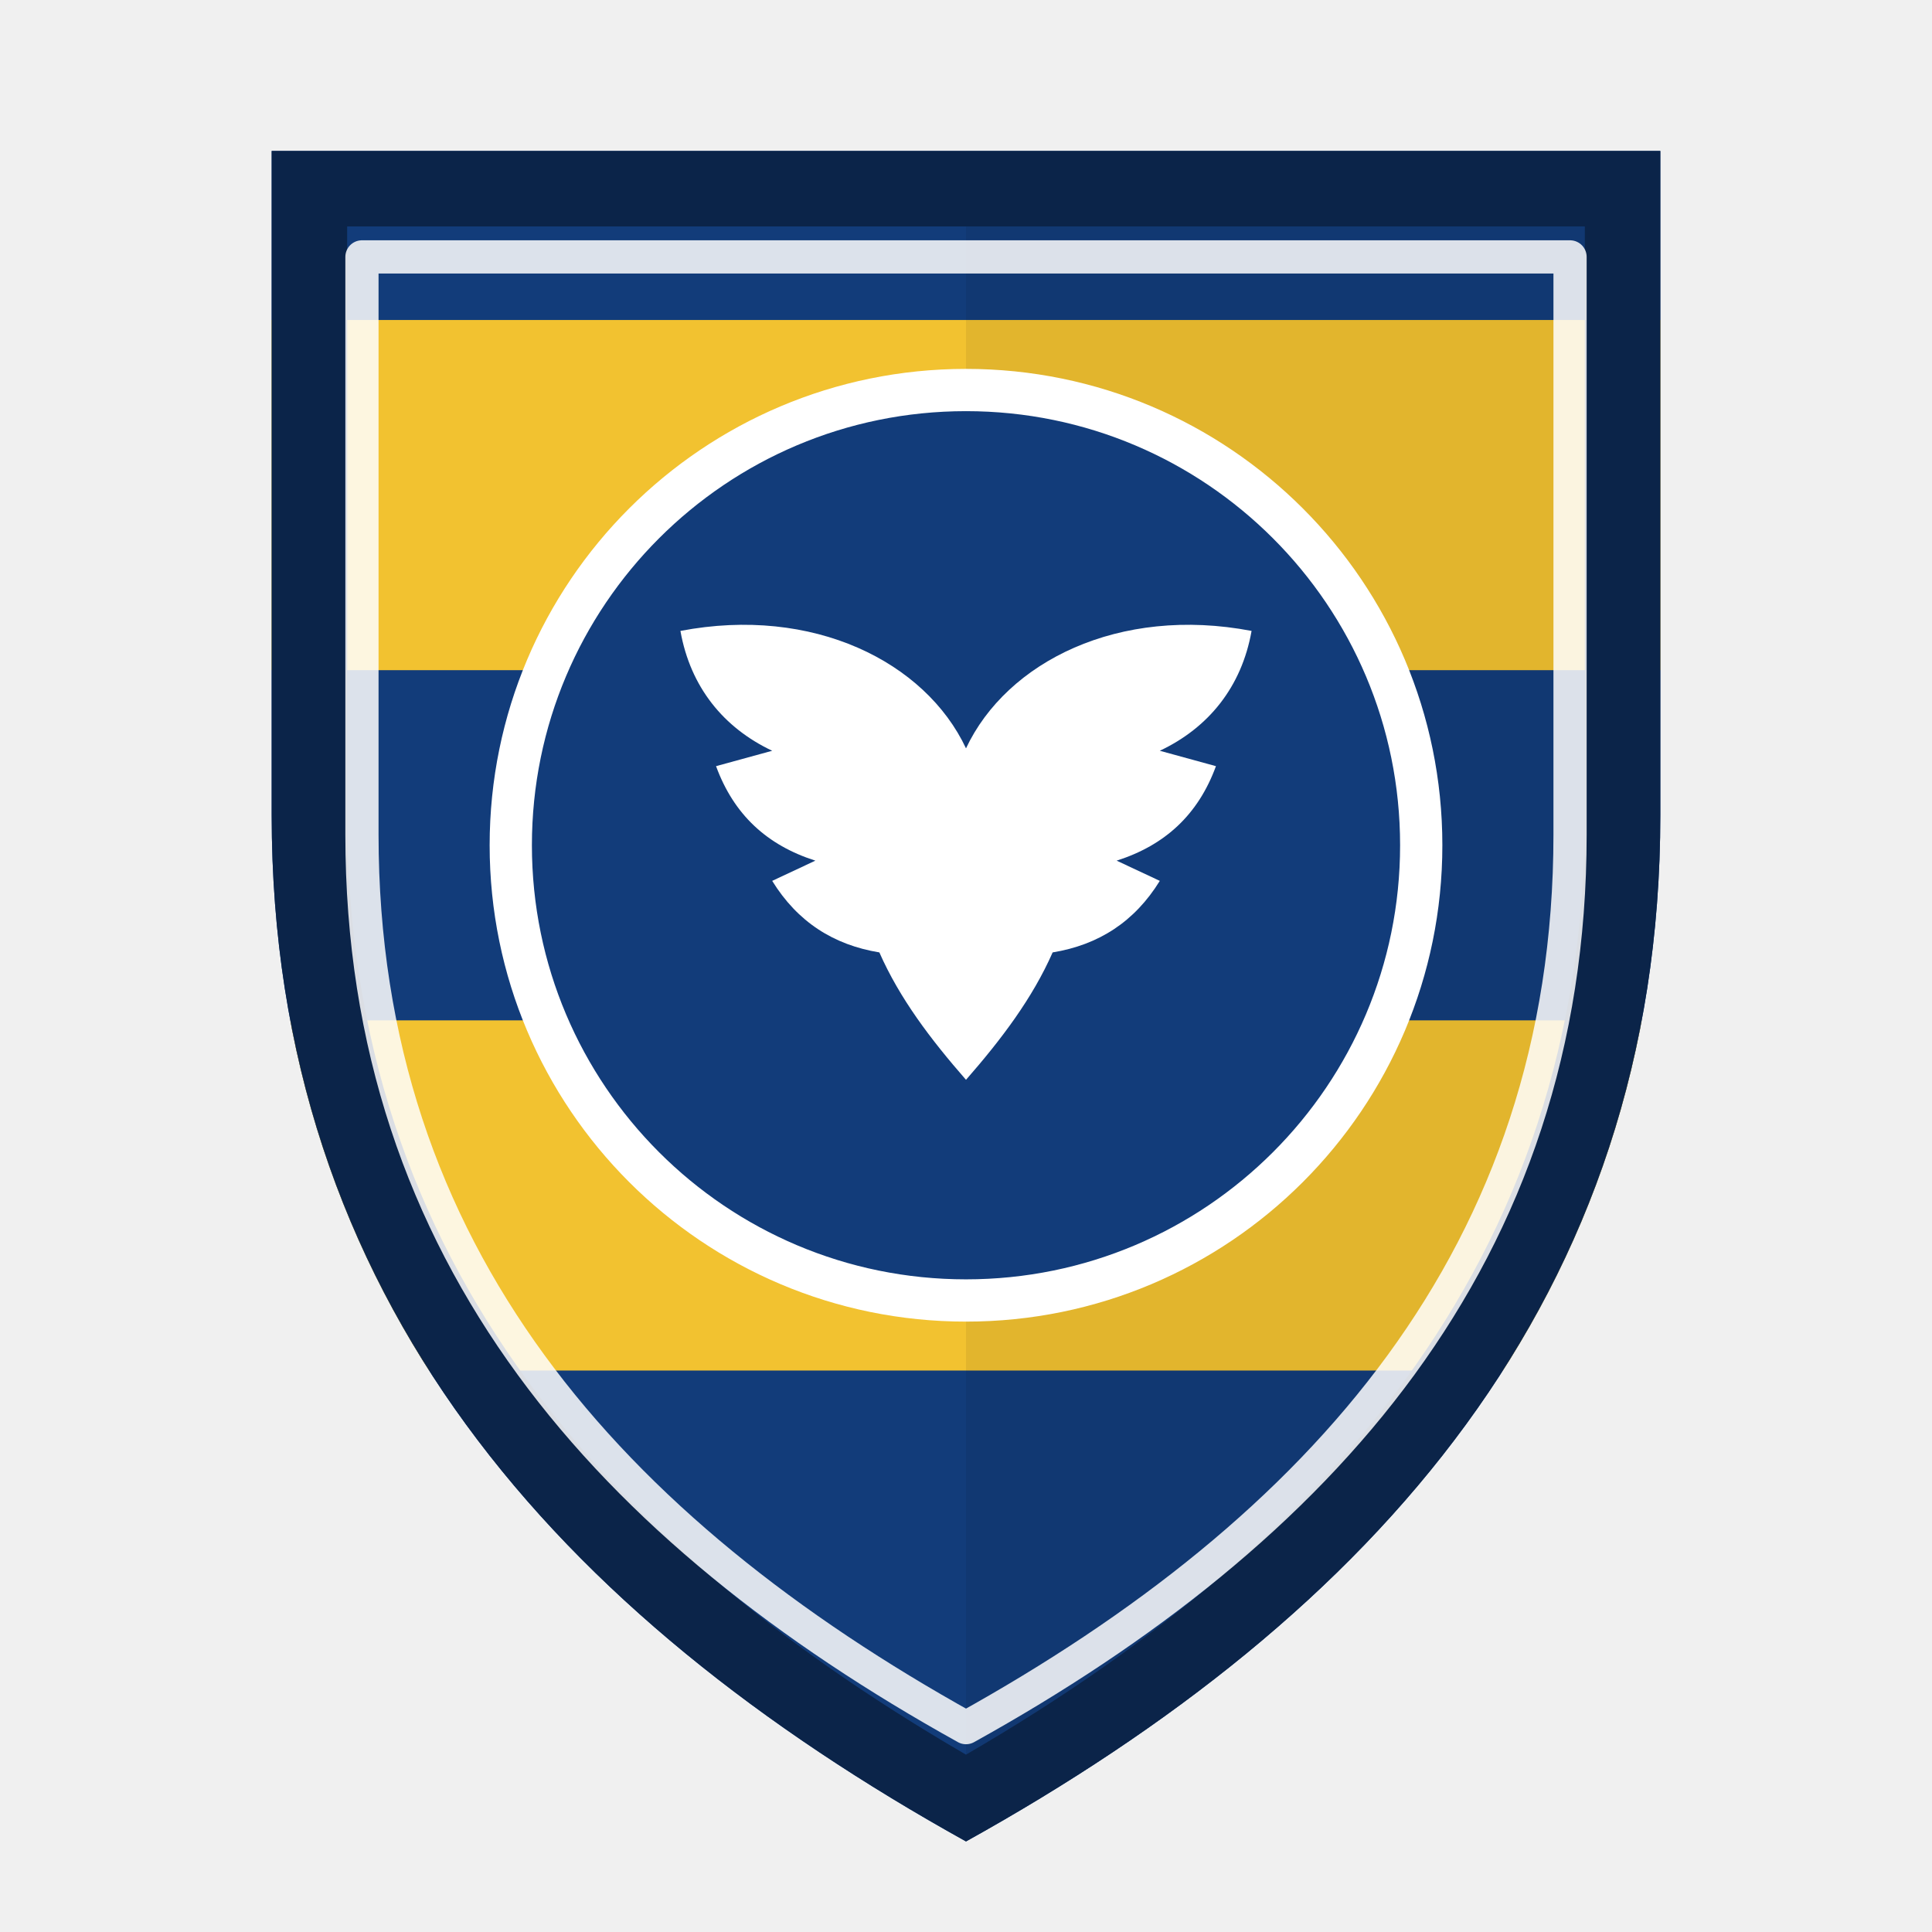
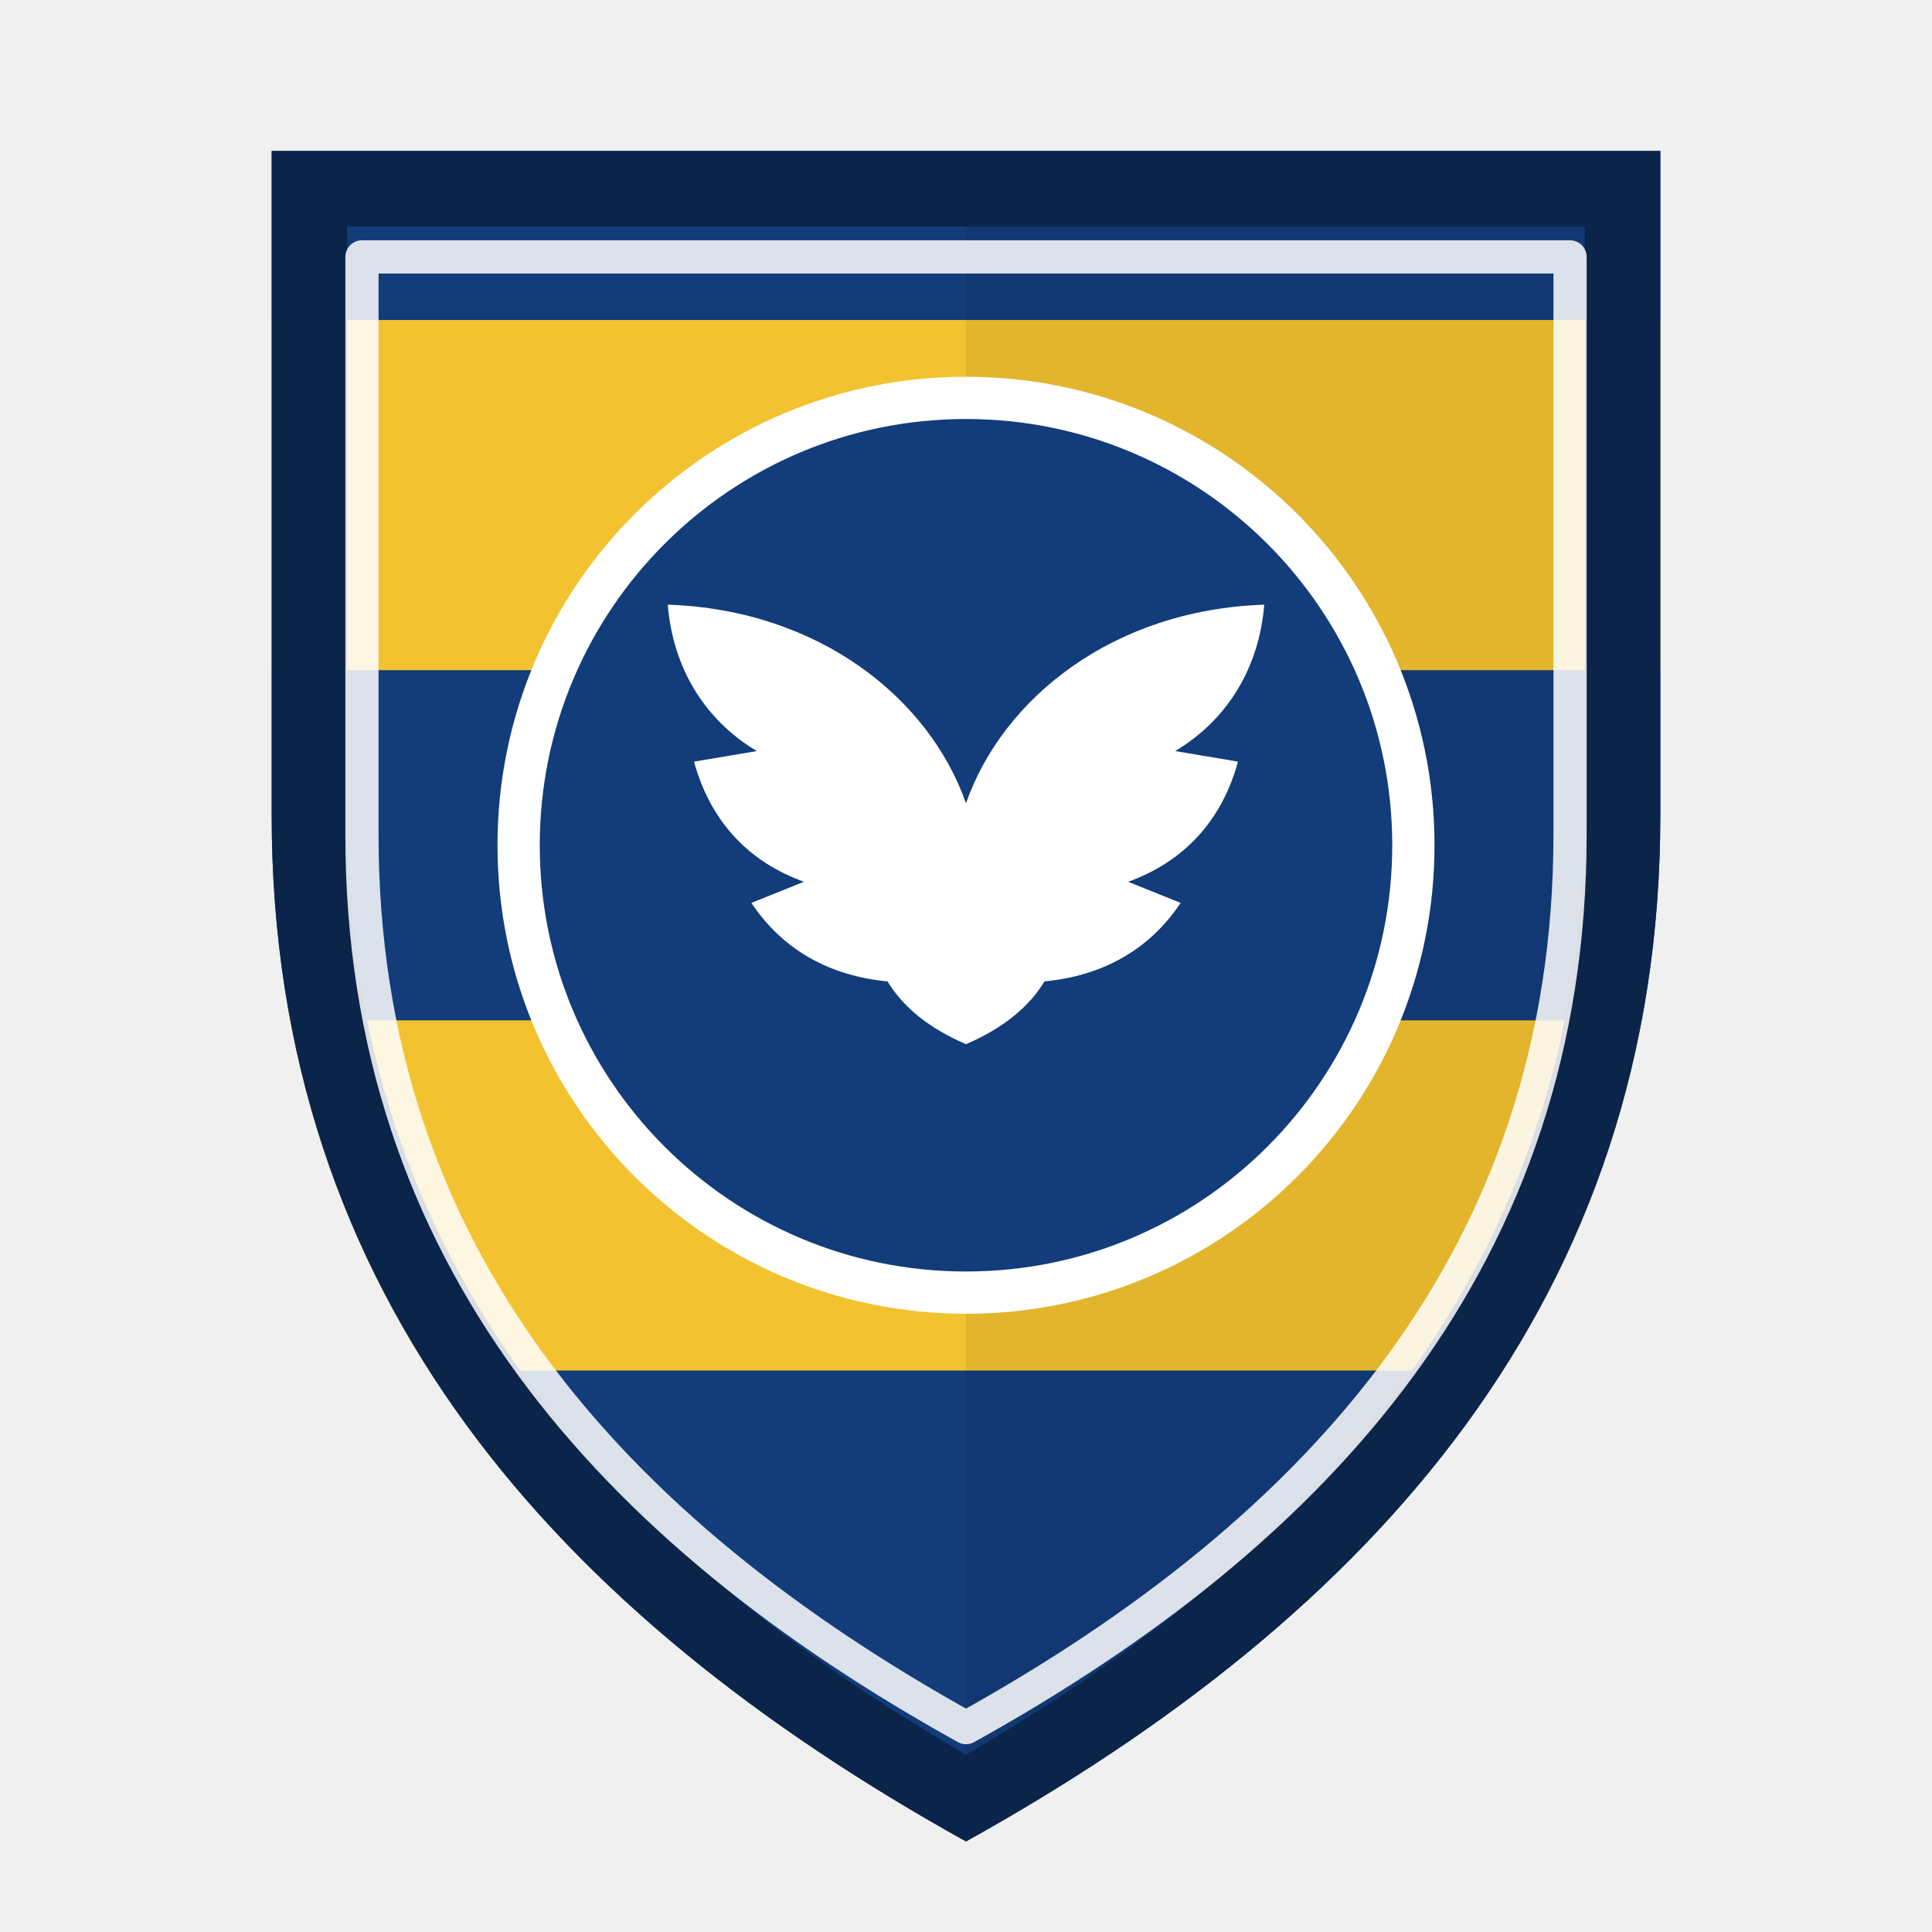
<svg xmlns="http://www.w3.org/2000/svg" width="256" height="256" viewBox="0 0 64 64" aria-hidden="true">
  <defs>
    <clipPath id="bn-crest-heater">
      <path d="M9 5H55V27C55 43 45.5 53.5 32 61C18.5 53.5 9 43 9 27Z" />
    </clipPath>
  </defs>
  <path d="M9 5H55V27C55 43 45.5 53.5 32 61C18.5 53.5 9 43 9 27Z" fill="#123C7A" />
  <path d="M0 10.6H64V22.2H0Z" fill="#F2C230" clip-path="url(#bn-crest-heater)" />
  <path d="M0 33.8H64V45.4H0Z" fill="#F2C230" clip-path="url(#bn-crest-heater)" />
  <path d="M32 0H64V64H32Z" fill="#000000" opacity="0.07" clip-path="url(#bn-crest-heater)" />
-   <path d="M16.92 28A15.08 15.08 0 1 1 47.08 28A15.08 15.08 0 1 1 16.92 28Z" fill="#123C7A" stroke="#FFFFFF" stroke-width="1.4" stroke-linejoin="round" clip-path="url(#bn-crest-heater)" />
-   <path d="M32 24.79C33.35 21.92 37.07 20.06 41.46 20.9C41.13 22.76 40.03 24.11 38.42 24.87L40.28 25.38C39.69 26.99 38.59 28 36.99 28.51L38.42 29.18C37.58 30.54 36.39 31.3 34.87 31.55C34.2 33.07 33.18 34.42 32 35.77C30.82 34.42 29.8 33.07 29.13 31.55C27.61 31.3 26.42 30.54 25.58 29.18L27.01 28.51C25.41 28 24.31 26.99 23.72 25.38L25.58 24.87C23.97 24.11 22.87 22.76 22.54 20.9C26.93 20.06 30.65 21.92 32 24.79Z" fill="#FFFFFF" />
+   <path d="M17.18 28A14.82 14.82 0 1 1 46.82 28A14.82 14.82 0 1 1 17.18 28Z" fill="#123C7A" stroke="#FFFFFF" stroke-width="1.4" stroke-linejoin="round" clip-path="url(#bn-crest-heater)" />
+   <path d="M32 26.61C33.21 23.15 36.85 20.2 41.88 20.03C41.71 22.11 40.67 23.84 38.93 24.88L41.01 25.23C40.49 27.13 39.28 28.52 37.37 29.21L39.11 29.91C38.07 31.47 36.51 32.33 34.6 32.51C34.08 33.37 33.21 34.07 32 34.59C30.79 34.07 29.92 33.37 29.4 32.51C27.49 32.33 25.93 31.47 24.89 29.91L26.63 29.21C24.72 28.52 23.51 27.13 22.99 25.23L25.07 24.88C23.33 23.84 22.29 22.11 22.12 20.03C27.15 20.2 30.79 23.15 32 26.61Z" fill="#FFFFFF" />
  <path d="M9 5H55V27C55 43 45.5 53.5 32 61C18.5 53.5 9 43 9 27Z" fill="none" stroke="#0B2449" stroke-width="5" stroke-linejoin="round" clip-path="url(#bn-crest-heater)" />
  <path d="M11.99 8.51H52.01V27.65C52.01 41.57 43.75 50.71 32 57.23C20.26 50.71 11.99 41.57 11.99 27.65Z" fill="none" stroke="#FFFFFF" stroke-width="1.1" stroke-linejoin="round" opacity="0.85" />
</svg>
